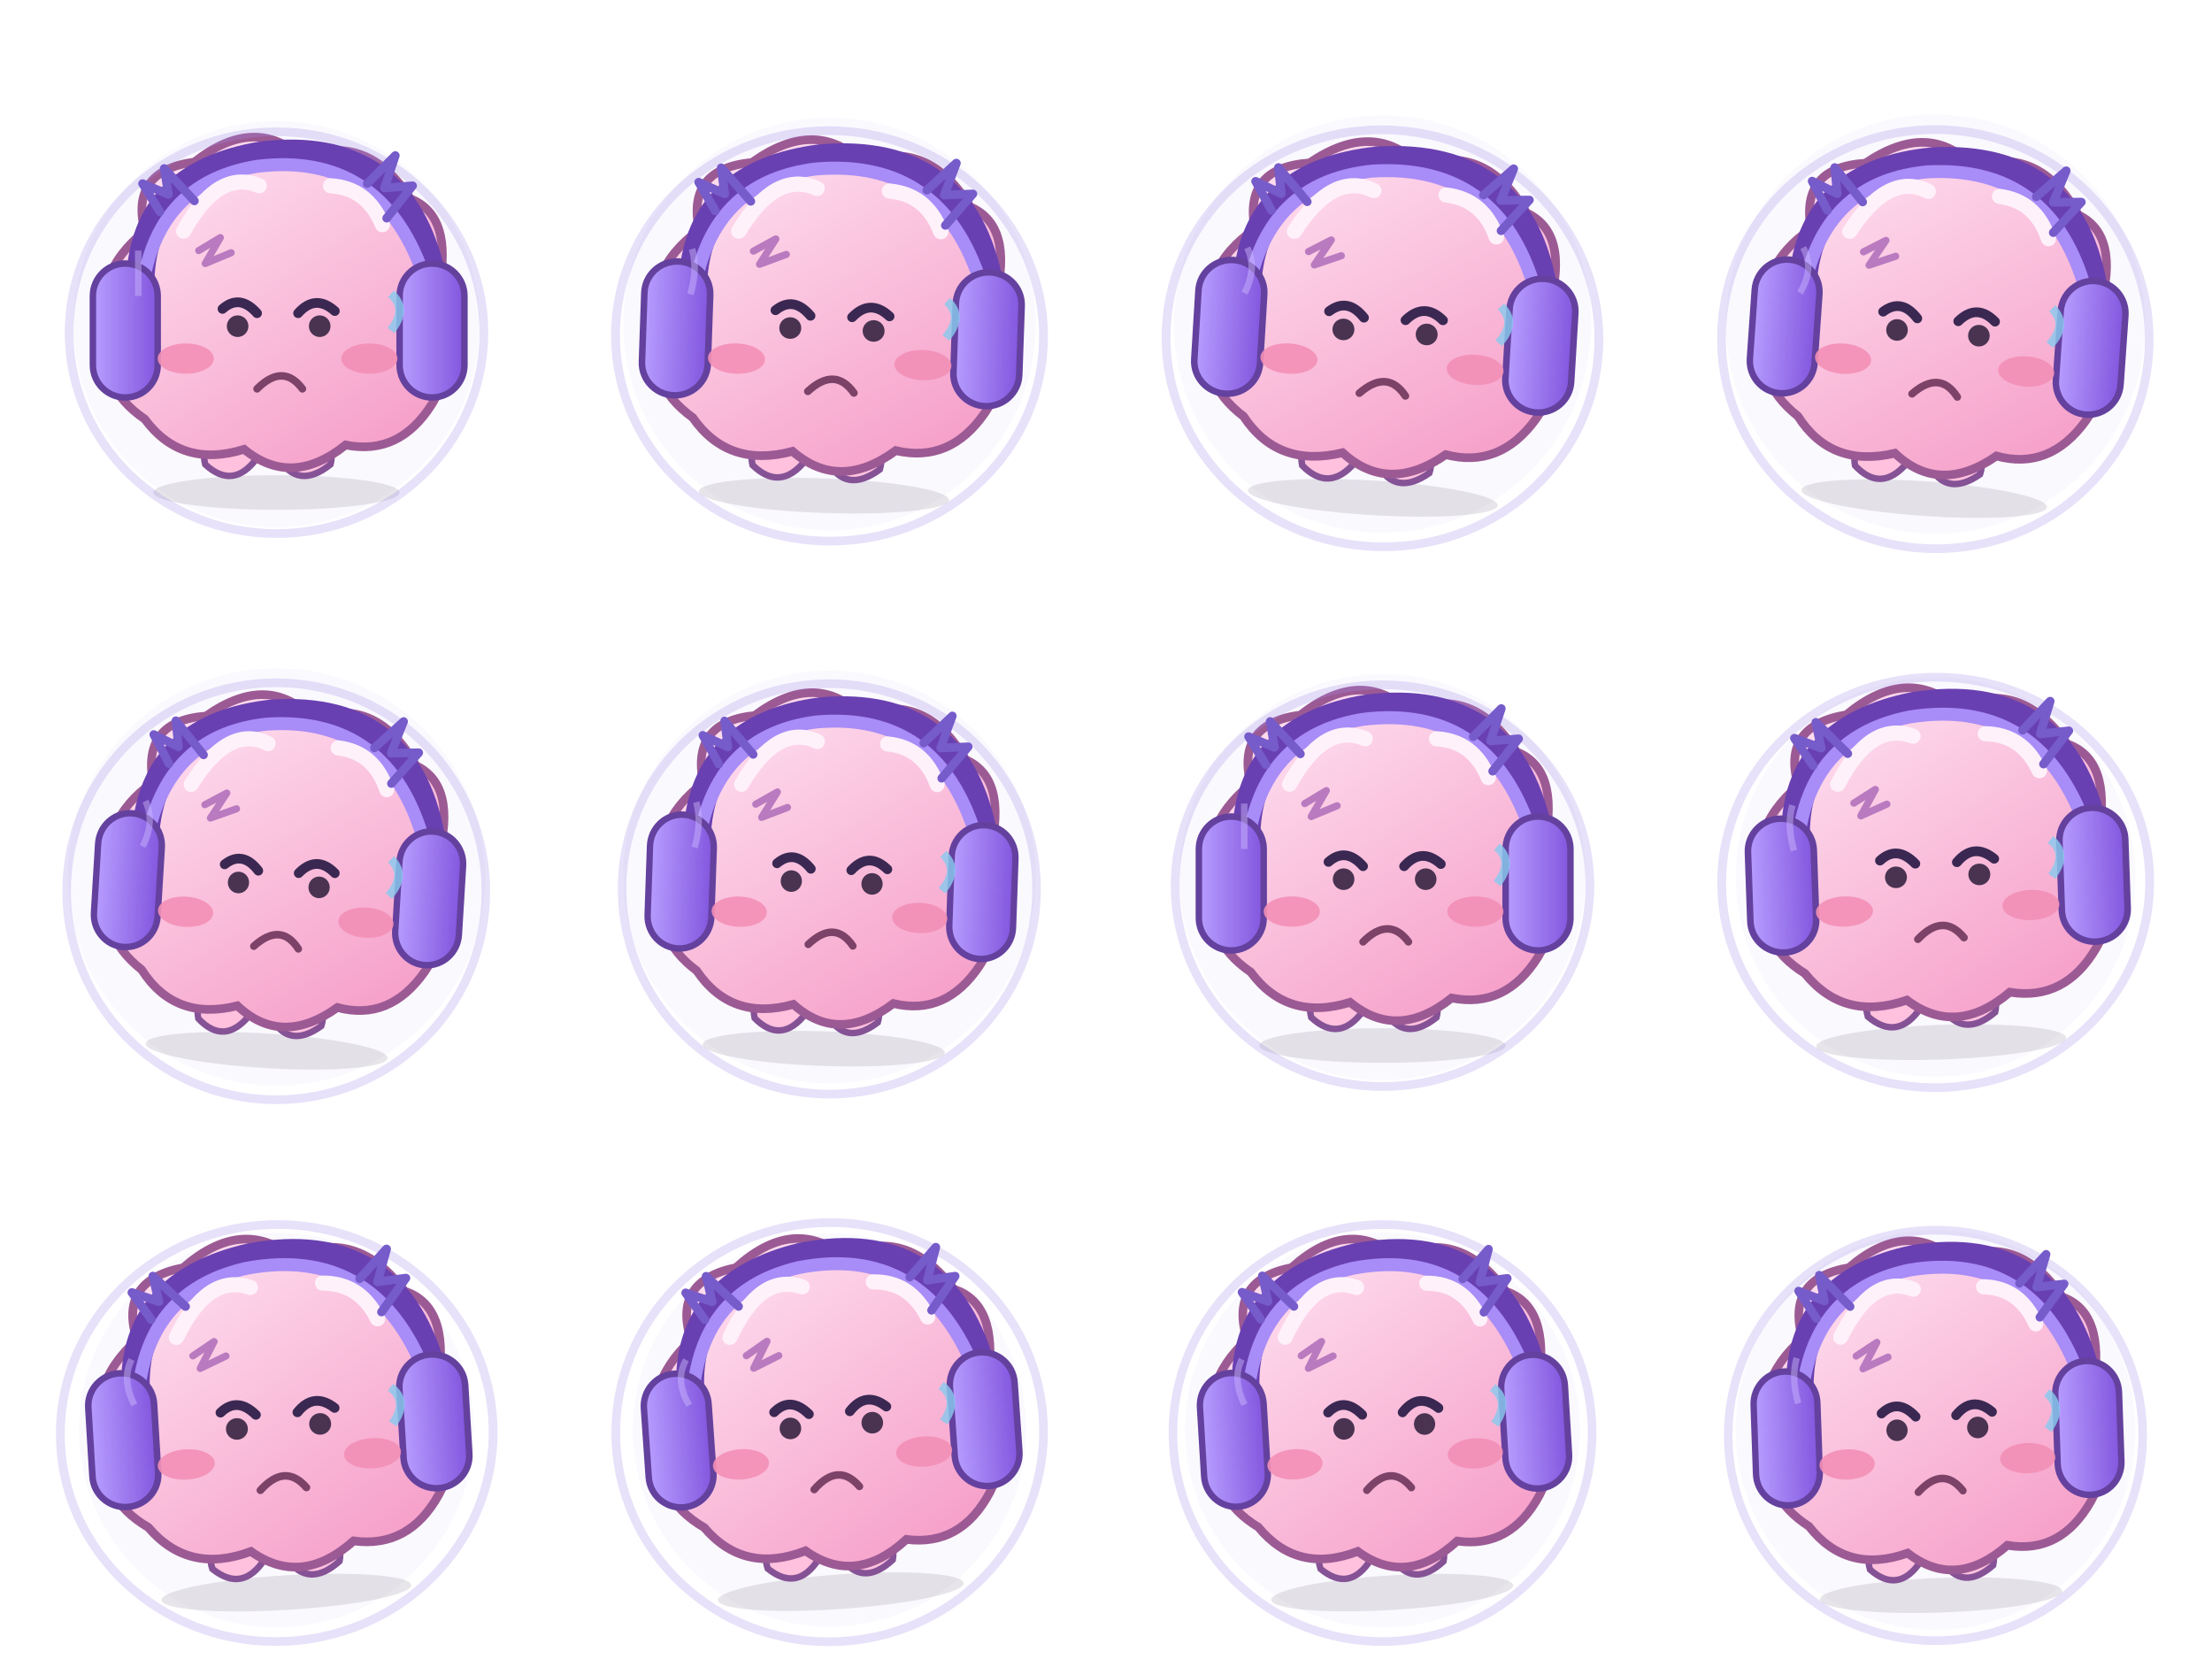
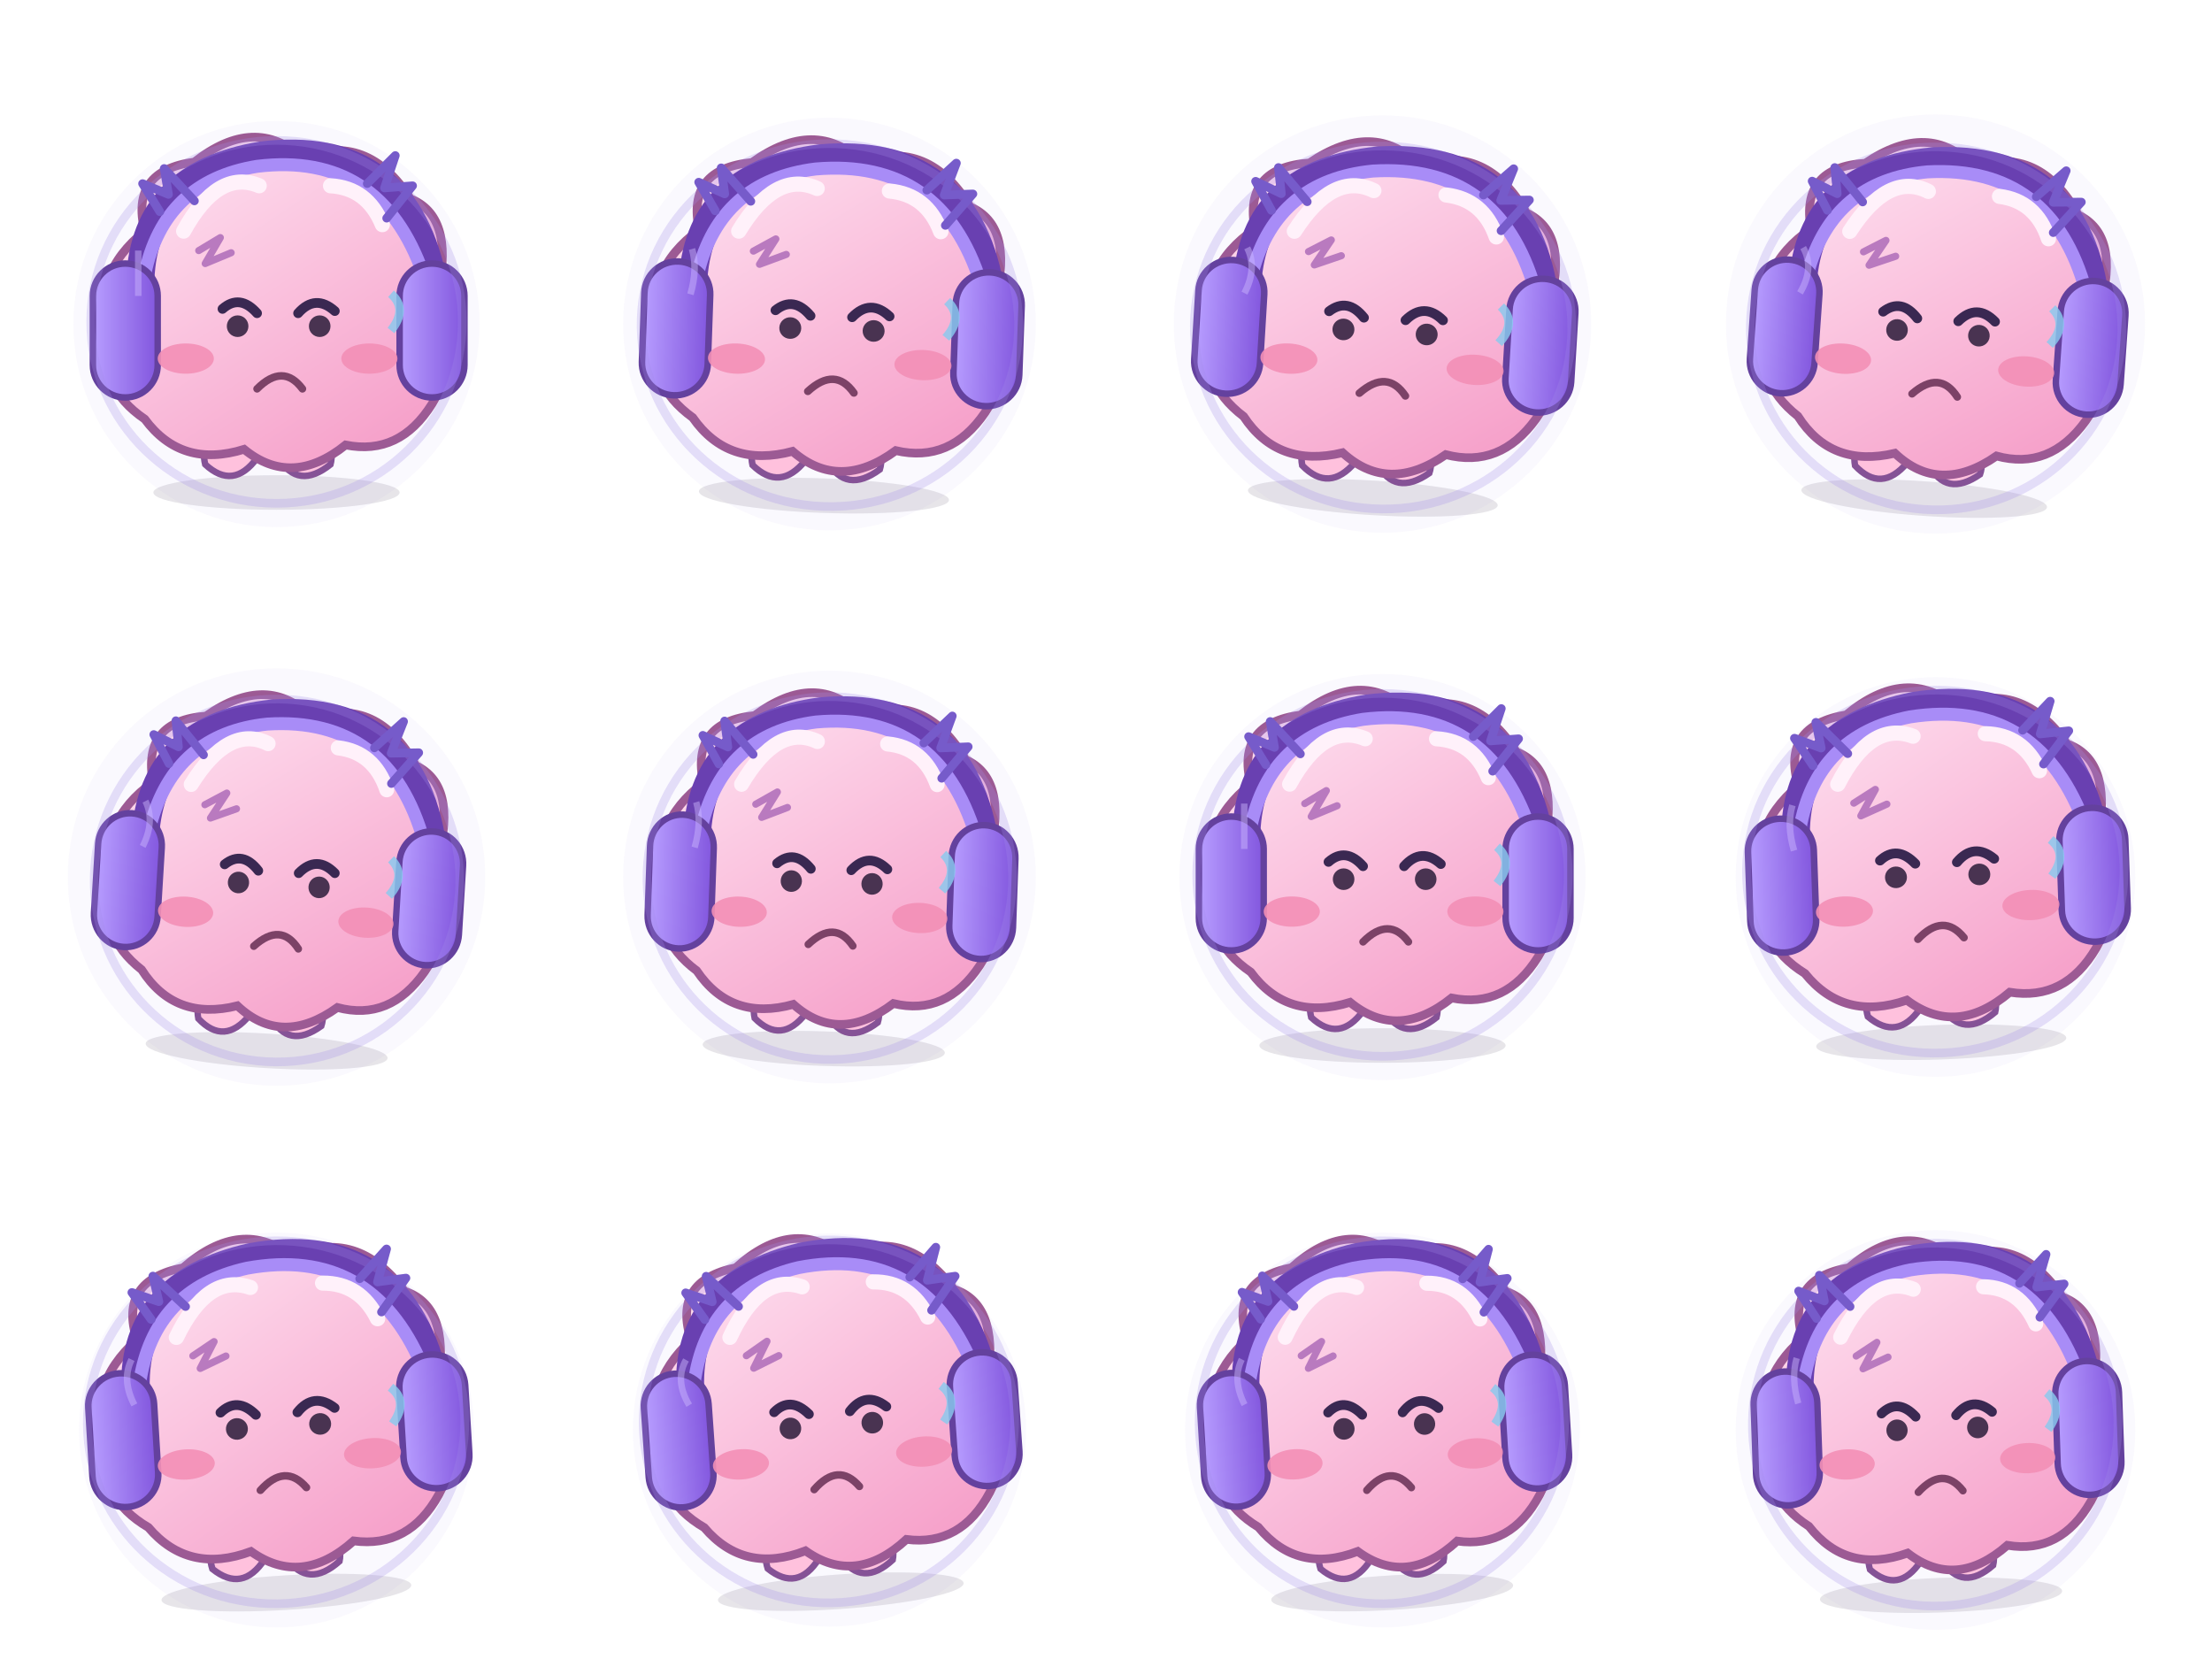
<svg xmlns="http://www.w3.org/2000/svg" width="1024" height="768" viewBox="0 0 1024 768" role="img" aria-label="OneLife brain overloaded wellbeing animation">
  <defs>
    <linearGradient id="b" x2=".7" y2="1">
      <stop stop-color="#FFE7F4" />
      <stop offset="1" stop-color="#F6A1CA" />
    </linearGradient>
    <linearGradient id="h">
      <stop stop-color="#B79DFF" />
      <stop offset="1" stop-color="#8256DE" />
    </linearGradient>
  </defs>
  <g transform="translate(0 0)">
    <circle cx="128" cy="150" r="94.00" fill="#D7C9F3" opacity=".12" />
    <g transform="translate(0 0.00) rotate(0.00 128 153) translate(0.00 0.00) scale(1.000 1.000)">
      <ellipse cx="128" cy="228" rx="57" ry="8" fill="#2F2346" opacity=".12" />
      <path d="M105 195q-13 8 -10 20q13 12 24-3M140 195q16 9 13 20q-15 12 -24-3" fill="#FFC1DD" stroke="#855296" stroke-width="3" />
      <path d="M67 107Q60 79 90 75Q118 53 140 73Q170 61 190 92Q210 100 203 134Q218 157 200 187Q185 211 160 206Q135 226 113 208Q84 217 67 194Q45 179 50 155Q42 127 67 107Z" fill="url(#b)" stroke="#9C5A94" stroke-width="4" />
      <path d="M65 129q2 -48 56 -57q65 -8 79 56" fill="none" stroke="#6940B1" stroke-width="13" stroke-linecap="round" />
      <path d="M67 127q9 -43 52 -50q57 -7 77 50" fill="none" stroke="#A88CF7" stroke-width="6" />
      <rect x="43" y="122" width="30" height="62" rx="15" fill="url(#h)" stroke="#64419E" stroke-width="3" />
      <rect x="185" y="122" width="30" height="62" rx="15" fill="url(#h)" stroke="#64419E" stroke-width="3" />
      <path d="M85 107q16 -29 35 -21M153 86q17 1 24 18" fill="none" stroke="#FFF1FA" stroke-width="7" stroke-linecap="round" />
      <ellipse cx="86" cy="166" rx="13" ry="7" fill="#F38FB6" opacity=".9" />
      <ellipse cx="171" cy="166" rx="13" ry="7" fill="#F38FB6" opacity=".9" />
      <path d="M103 143q8 -7 16 2M138 145q8 -9 17 -1" stroke="#3A2852" stroke-width="4.5" fill="none" stroke-linecap="round" />
      <circle cx="110" cy="151" r="5" fill="#493351" />
      <circle cx="148" cy="151" r="5" fill="#493351" />
      <path d="M119 180q12 -12 21 0" fill="none" stroke="#7C4267" stroke-width="3.5" stroke-linecap="round" />
      <path d="M64 137q0.0 -12 0 -21" stroke="#CEBAFF" stroke-width="3" fill="none" opacity=".45" />
-       <ellipse cx="128" cy="154" rx="96.0" ry="93.0" fill="none" stroke="#A18AE8" stroke-width="4" opacity=".26" />
+       <ellipse cx="128" cy="149" rx="86" ry="84" fill="none" stroke="#A18AE8" stroke-width="4" opacity=".26" />
      <path d="M74 98l-8 -13 12 5 -2 -12 14 15M170 85l13 -13 -5 15 13 -1 -12 15" fill="none" stroke="#765BCA" stroke-width="4" stroke-linecap="round" stroke-linejoin="round" />
      <path d="M92 116l10 -6 -7 12 12 -5" fill="none" stroke="#B97ABF" stroke-width="3.3" stroke-linecap="round" stroke-linejoin="round" />
      <path d="M181 136q8 7 0 17" fill="none" stroke="#89C9EE" stroke-width="4" opacity=".82" />
    </g>
  </g>
  <g transform="translate(256 0)">
    <circle cx="128" cy="150" r="95.50" fill="#D7C9F3" opacity=".12" />
    <g transform="translate(0 1.50) rotate(2.00 128 153) translate(-2.00 0.00) scale(1.016 1.000)">
      <ellipse cx="128" cy="228" rx="57" ry="8" fill="#2F2346" opacity=".12" />
      <path d="M105 195q-13 8 -10 20q13 12 24-3M140 195q16 9 13 20q-15 12 -24-3" fill="#FFC1DD" stroke="#855296" stroke-width="3" />
      <path d="M67 107Q60 79 90 75Q118 53 140 73Q170 61 190 92Q210 100 203 134Q218 157 200 187Q185 211 160 206Q135 226 113 208Q84 217 67 194Q45 179 50 155Q42 127 67 107Z" fill="url(#b)" stroke="#9C5A94" stroke-width="4" />
      <path d="M65 129q2 -48 56 -57q65 -8 79 56" fill="none" stroke="#6940B1" stroke-width="13" stroke-linecap="round" />
      <path d="M67 127q9 -43 52 -50q57 -7 77 50" fill="none" stroke="#A88CF7" stroke-width="6" />
      <rect x="43" y="122" width="30" height="62" rx="15" fill="url(#h)" stroke="#64419E" stroke-width="3" />
      <rect x="185" y="122" width="30" height="62" rx="15" fill="url(#h)" stroke="#64419E" stroke-width="3" />
      <path d="M85 107q16 -29 35 -21M153 86q17 1 24 18" fill="none" stroke="#FFF1FA" stroke-width="7" stroke-linecap="round" />
      <ellipse cx="86" cy="166" rx="13" ry="7" fill="#F38FB6" opacity=".9" />
      <ellipse cx="171" cy="166" rx="13" ry="7" fill="#F38FB6" opacity=".9" />
      <path d="M103 143q8 -7 16 2M138 145q8 -9 17 -1" stroke="#3A2852" stroke-width="4.5" fill="none" stroke-linecap="round" />
      <circle cx="110" cy="151" r="5" fill="#493351" />
      <circle cx="148" cy="151" r="5" fill="#493351" />
      <path d="M119 180q12 -12 21 0" fill="none" stroke="#7C4267" stroke-width="3.5" stroke-linecap="round" />
      <path d="M64 137q3.0 -12 0 -21" stroke="#CEBAFF" stroke-width="3" fill="none" opacity=".45" />
-       <ellipse cx="128" cy="154" rx="97.5" ry="95.0" fill="none" stroke="#A18AE8" stroke-width="4" opacity=".26" />
+       <ellipse cx="128" cy="149" rx="86" ry="84" fill="none" stroke="#A18AE8" stroke-width="4" opacity=".26" />
      <path d="M74 98l-8 -13 12 5 -2 -12 14 15M170 85l13 -13 -5 15 13 -1 -12 15" fill="none" stroke="#765BCA" stroke-width="4" stroke-linecap="round" stroke-linejoin="round" />
      <path d="M92 116l10 -6 -7 12 12 -5" fill="none" stroke="#B97ABF" stroke-width="3.3" stroke-linecap="round" stroke-linejoin="round" />
      <path d="M181 136q8 7 0 17" fill="none" stroke="#89C9EE" stroke-width="4" opacity=".82" />
    </g>
  </g>
  <g transform="translate(512 0)">
    <circle cx="128" cy="150" r="96.60" fill="#D7C9F3" opacity=".12" />
    <g transform="translate(0 2.60) rotate(3.46 128 153) translate(-2.00 0.00) scale(1.016 1.000)">
      <ellipse cx="128" cy="228" rx="57" ry="8" fill="#2F2346" opacity=".12" />
      <path d="M105 195q-13 8 -10 20q13 12 24-3M140 195q16 9 13 20q-15 12 -24-3" fill="#FFC1DD" stroke="#855296" stroke-width="3" />
      <path d="M67 107Q60 79 90 75Q118 53 140 73Q170 61 190 92Q210 100 203 134Q218 157 200 187Q185 211 160 206Q135 226 113 208Q84 217 67 194Q45 179 50 155Q42 127 67 107Z" fill="url(#b)" stroke="#9C5A94" stroke-width="4" />
      <path d="M65 129q2 -48 56 -57q65 -8 79 56" fill="none" stroke="#6940B1" stroke-width="13" stroke-linecap="round" />
      <path d="M67 127q9 -43 52 -50q57 -7 77 50" fill="none" stroke="#A88CF7" stroke-width="6" />
      <rect x="43" y="122" width="30" height="62" rx="15" fill="url(#h)" stroke="#64419E" stroke-width="3" />
      <rect x="185" y="122" width="30" height="62" rx="15" fill="url(#h)" stroke="#64419E" stroke-width="3" />
      <path d="M85 107q16 -29 35 -21M153 86q17 1 24 18" fill="none" stroke="#FFF1FA" stroke-width="7" stroke-linecap="round" />
      <ellipse cx="86" cy="166" rx="13" ry="7" fill="#F38FB6" opacity=".9" />
      <ellipse cx="171" cy="166" rx="13" ry="7" fill="#F38FB6" opacity=".9" />
      <path d="M103 143q8 -7 16 2M138 145q8 -9 17 -1" stroke="#3A2852" stroke-width="4.5" fill="none" stroke-linecap="round" />
      <circle cx="110" cy="151" r="5" fill="#493351" />
      <circle cx="148" cy="151" r="5" fill="#493351" />
      <path d="M119 180q12 -12 21 0" fill="none" stroke="#7C4267" stroke-width="3.5" stroke-linecap="round" />
      <path d="M64 137q5.2 -12 0 -21" stroke="#CEBAFF" stroke-width="3" fill="none" opacity=".45" />
-       <ellipse cx="128" cy="154" rx="98.6" ry="96.5" fill="none" stroke="#A18AE8" stroke-width="4" opacity=".26" />
+       <ellipse cx="128" cy="149" rx="86" ry="84" fill="none" stroke="#A18AE8" stroke-width="4" opacity=".26" />
      <path d="M74 98l-8 -13 12 5 -2 -12 14 15M170 85l13 -13 -5 15 13 -1 -12 15" fill="none" stroke="#765BCA" stroke-width="4" stroke-linecap="round" stroke-linejoin="round" />
      <path d="M92 116l10 -6 -7 12 12 -5" fill="none" stroke="#B97ABF" stroke-width="3.3" stroke-linecap="round" stroke-linejoin="round" />
      <path d="M181 136q8 7 0 17" fill="none" stroke="#89C9EE" stroke-width="4" opacity=".82" />
    </g>
  </g>
  <g transform="translate(768 0)">
    <circle cx="128" cy="150" r="97.00" fill="#D7C9F3" opacity=".12" />
    <g transform="translate(0 3.00) rotate(4.00 128 153) translate(0.00 0.00) scale(1.000 1.000)">
      <ellipse cx="128" cy="228" rx="57" ry="8" fill="#2F2346" opacity=".12" />
      <path d="M105 195q-13 8 -10 20q13 12 24-3M140 195q16 9 13 20q-15 12 -24-3" fill="#FFC1DD" stroke="#855296" stroke-width="3" />
      <path d="M67 107Q60 79 90 75Q118 53 140 73Q170 61 190 92Q210 100 203 134Q218 157 200 187Q185 211 160 206Q135 226 113 208Q84 217 67 194Q45 179 50 155Q42 127 67 107Z" fill="url(#b)" stroke="#9C5A94" stroke-width="4" />
      <path d="M65 129q2 -48 56 -57q65 -8 79 56" fill="none" stroke="#6940B1" stroke-width="13" stroke-linecap="round" />
      <path d="M67 127q9 -43 52 -50q57 -7 77 50" fill="none" stroke="#A88CF7" stroke-width="6" />
      <rect x="43" y="122" width="30" height="62" rx="15" fill="url(#h)" stroke="#64419E" stroke-width="3" />
      <rect x="185" y="122" width="30" height="62" rx="15" fill="url(#h)" stroke="#64419E" stroke-width="3" />
      <path d="M85 107q16 -29 35 -21M153 86q17 1 24 18" fill="none" stroke="#FFF1FA" stroke-width="7" stroke-linecap="round" />
      <ellipse cx="86" cy="166" rx="13" ry="7" fill="#F38FB6" opacity=".9" />
      <ellipse cx="171" cy="166" rx="13" ry="7" fill="#F38FB6" opacity=".9" />
      <path d="M103 143q8 -7 16 2M138 145q8 -9 17 -1" stroke="#3A2852" stroke-width="4.5" fill="none" stroke-linecap="round" />
      <circle cx="110" cy="151" r="5" fill="#493351" />
      <circle cx="148" cy="151" r="5" fill="#493351" />
      <path d="M119 180q12 -12 21 0" fill="none" stroke="#7C4267" stroke-width="3.5" stroke-linecap="round" />
      <path d="M64 137q6.0 -12 0 -21" stroke="#CEBAFF" stroke-width="3" fill="none" opacity=".45" />
-       <ellipse cx="128" cy="154" rx="99.0" ry="97.0" fill="none" stroke="#A18AE8" stroke-width="4" opacity=".26" />
+       <ellipse cx="128" cy="149" rx="86" ry="84" fill="none" stroke="#A18AE8" stroke-width="4" opacity=".26" />
      <path d="M74 98l-8 -13 12 5 -2 -12 14 15M170 85l13 -13 -5 15 13 -1 -12 15" fill="none" stroke="#765BCA" stroke-width="4" stroke-linecap="round" stroke-linejoin="round" />
      <path d="M92 116l10 -6 -7 12 12 -5" fill="none" stroke="#B97ABF" stroke-width="3.3" stroke-linecap="round" stroke-linejoin="round" />
      <path d="M181 136q8 7 0 17" fill="none" stroke="#89C9EE" stroke-width="4" opacity=".82" />
    </g>
  </g>
  <g transform="translate(0 256)">
    <circle cx="128" cy="150" r="96.60" fill="#D7C9F3" opacity=".12" />
    <g transform="translate(0 2.60) rotate(3.46 128 153) translate(2.00 0.00) scale(0.984 1.000)">
      <ellipse cx="128" cy="228" rx="57" ry="8" fill="#2F2346" opacity=".12" />
      <path d="M105 195q-13 8 -10 20q13 12 24-3M140 195q16 9 13 20q-15 12 -24-3" fill="#FFC1DD" stroke="#855296" stroke-width="3" />
      <path d="M67 107Q60 79 90 75Q118 53 140 73Q170 61 190 92Q210 100 203 134Q218 157 200 187Q185 211 160 206Q135 226 113 208Q84 217 67 194Q45 179 50 155Q42 127 67 107Z" fill="url(#b)" stroke="#9C5A94" stroke-width="4" />
      <path d="M65 129q2 -48 56 -57q65 -8 79 56" fill="none" stroke="#6940B1" stroke-width="13" stroke-linecap="round" />
      <path d="M67 127q9 -43 52 -50q57 -7 77 50" fill="none" stroke="#A88CF7" stroke-width="6" />
      <rect x="43" y="122" width="30" height="62" rx="15" fill="url(#h)" stroke="#64419E" stroke-width="3" />
      <rect x="185" y="122" width="30" height="62" rx="15" fill="url(#h)" stroke="#64419E" stroke-width="3" />
      <path d="M85 107q16 -29 35 -21M153 86q17 1 24 18" fill="none" stroke="#FFF1FA" stroke-width="7" stroke-linecap="round" />
      <ellipse cx="86" cy="166" rx="13" ry="7" fill="#F38FB6" opacity=".9" />
      <ellipse cx="171" cy="166" rx="13" ry="7" fill="#F38FB6" opacity=".9" />
      <path d="M103 143q8 -7 16 2M138 145q8 -9 17 -1" stroke="#3A2852" stroke-width="4.5" fill="none" stroke-linecap="round" />
      <circle cx="110" cy="151" r="5" fill="#493351" />
      <circle cx="148" cy="151" r="5" fill="#493351" />
      <path d="M119 180q12 -12 21 0" fill="none" stroke="#7C4267" stroke-width="3.5" stroke-linecap="round" />
      <path d="M64 137q5.2 -12 0 -21" stroke="#CEBAFF" stroke-width="3" fill="none" opacity=".45" />
-       <ellipse cx="128" cy="154" rx="98.6" ry="96.5" fill="none" stroke="#A18AE8" stroke-width="4" opacity=".26" />
+       <ellipse cx="128" cy="149" rx="86" ry="84" fill="none" stroke="#A18AE8" stroke-width="4" opacity=".26" />
      <path d="M74 98l-8 -13 12 5 -2 -12 14 15M170 85l13 -13 -5 15 13 -1 -12 15" fill="none" stroke="#765BCA" stroke-width="4" stroke-linecap="round" stroke-linejoin="round" />
      <path d="M92 116l10 -6 -7 12 12 -5" fill="none" stroke="#B97ABF" stroke-width="3.3" stroke-linecap="round" stroke-linejoin="round" />
      <path d="M181 136q8 7 0 17" fill="none" stroke="#89C9EE" stroke-width="4" opacity=".82" />
    </g>
  </g>
  <g transform="translate(256 256)">
    <circle cx="128" cy="150" r="95.50" fill="#D7C9F3" opacity=".12" />
    <g transform="translate(0 1.50) rotate(2.00 128 153) translate(2.00 0.00) scale(0.984 1.000)">
      <ellipse cx="128" cy="228" rx="57" ry="8" fill="#2F2346" opacity=".12" />
      <path d="M105 195q-13 8 -10 20q13 12 24-3M140 195q16 9 13 20q-15 12 -24-3" fill="#FFC1DD" stroke="#855296" stroke-width="3" />
      <path d="M67 107Q60 79 90 75Q118 53 140 73Q170 61 190 92Q210 100 203 134Q218 157 200 187Q185 211 160 206Q135 226 113 208Q84 217 67 194Q45 179 50 155Q42 127 67 107Z" fill="url(#b)" stroke="#9C5A94" stroke-width="4" />
      <path d="M65 129q2 -48 56 -57q65 -8 79 56" fill="none" stroke="#6940B1" stroke-width="13" stroke-linecap="round" />
      <path d="M67 127q9 -43 52 -50q57 -7 77 50" fill="none" stroke="#A88CF7" stroke-width="6" />
      <rect x="43" y="122" width="30" height="62" rx="15" fill="url(#h)" stroke="#64419E" stroke-width="3" />
      <rect x="185" y="122" width="30" height="62" rx="15" fill="url(#h)" stroke="#64419E" stroke-width="3" />
      <path d="M85 107q16 -29 35 -21M153 86q17 1 24 18" fill="none" stroke="#FFF1FA" stroke-width="7" stroke-linecap="round" />
      <ellipse cx="86" cy="166" rx="13" ry="7" fill="#F38FB6" opacity=".9" />
      <ellipse cx="171" cy="166" rx="13" ry="7" fill="#F38FB6" opacity=".9" />
      <path d="M103 143q8 -7 16 2M138 145q8 -9 17 -1" stroke="#3A2852" stroke-width="4.5" fill="none" stroke-linecap="round" />
      <circle cx="110" cy="151" r="5" fill="#493351" />
      <circle cx="148" cy="151" r="5" fill="#493351" />
      <path d="M119 180q12 -12 21 0" fill="none" stroke="#7C4267" stroke-width="3.5" stroke-linecap="round" />
      <path d="M64 137q3.0 -12 0 -21" stroke="#CEBAFF" stroke-width="3" fill="none" opacity=".45" />
-       <ellipse cx="128" cy="154" rx="97.5" ry="95.0" fill="none" stroke="#A18AE8" stroke-width="4" opacity=".26" />
+       <ellipse cx="128" cy="149" rx="86" ry="84" fill="none" stroke="#A18AE8" stroke-width="4" opacity=".26" />
      <path d="M74 98l-8 -13 12 5 -2 -12 14 15M170 85l13 -13 -5 15 13 -1 -12 15" fill="none" stroke="#765BCA" stroke-width="4" stroke-linecap="round" stroke-linejoin="round" />
      <path d="M92 116l10 -6 -7 12 12 -5" fill="none" stroke="#B97ABF" stroke-width="3.3" stroke-linecap="round" stroke-linejoin="round" />
      <path d="M181 136q8 7 0 17" fill="none" stroke="#89C9EE" stroke-width="4" opacity=".82" />
    </g>
  </g>
  <g transform="translate(512 256)">
    <circle cx="128" cy="150" r="94.00" fill="#D7C9F3" opacity=".12" />
    <g transform="translate(0 0.00) rotate(0.00 128 153) translate(0.00 0.00) scale(1.000 1.000)">
      <ellipse cx="128" cy="228" rx="57" ry="8" fill="#2F2346" opacity=".12" />
      <path d="M105 195q-13 8 -10 20q13 12 24-3M140 195q16 9 13 20q-15 12 -24-3" fill="#FFC1DD" stroke="#855296" stroke-width="3" />
      <path d="M67 107Q60 79 90 75Q118 53 140 73Q170 61 190 92Q210 100 203 134Q218 157 200 187Q185 211 160 206Q135 226 113 208Q84 217 67 194Q45 179 50 155Q42 127 67 107Z" fill="url(#b)" stroke="#9C5A94" stroke-width="4" />
      <path d="M65 129q2 -48 56 -57q65 -8 79 56" fill="none" stroke="#6940B1" stroke-width="13" stroke-linecap="round" />
      <path d="M67 127q9 -43 52 -50q57 -7 77 50" fill="none" stroke="#A88CF7" stroke-width="6" />
      <rect x="43" y="122" width="30" height="62" rx="15" fill="url(#h)" stroke="#64419E" stroke-width="3" />
      <rect x="185" y="122" width="30" height="62" rx="15" fill="url(#h)" stroke="#64419E" stroke-width="3" />
      <path d="M85 107q16 -29 35 -21M153 86q17 1 24 18" fill="none" stroke="#FFF1FA" stroke-width="7" stroke-linecap="round" />
      <ellipse cx="86" cy="166" rx="13" ry="7" fill="#F38FB6" opacity=".9" />
      <ellipse cx="171" cy="166" rx="13" ry="7" fill="#F38FB6" opacity=".9" />
      <path d="M103 143q8 -7 16 2M138 145q8 -9 17 -1" stroke="#3A2852" stroke-width="4.5" fill="none" stroke-linecap="round" />
      <circle cx="110" cy="151" r="5" fill="#493351" />
      <circle cx="148" cy="151" r="5" fill="#493351" />
      <path d="M119 180q12 -12 21 0" fill="none" stroke="#7C4267" stroke-width="3.5" stroke-linecap="round" />
      <path d="M64 137q0.0 -12 0 -21" stroke="#CEBAFF" stroke-width="3" fill="none" opacity=".45" />
-       <ellipse cx="128" cy="154" rx="96.0" ry="93.0" fill="none" stroke="#A18AE8" stroke-width="4" opacity=".26" />
+       <ellipse cx="128" cy="149" rx="86" ry="84" fill="none" stroke="#A18AE8" stroke-width="4" opacity=".26" />
      <path d="M74 98l-8 -13 12 5 -2 -12 14 15M170 85l13 -13 -5 15 13 -1 -12 15" fill="none" stroke="#765BCA" stroke-width="4" stroke-linecap="round" stroke-linejoin="round" />
      <path d="M92 116l10 -6 -7 12 12 -5" fill="none" stroke="#B97ABF" stroke-width="3.3" stroke-linecap="round" stroke-linejoin="round" />
      <path d="M181 136q8 7 0 17" fill="none" stroke="#89C9EE" stroke-width="4" opacity=".82" />
    </g>
  </g>
  <g transform="translate(768 256)">
    <circle cx="128" cy="150" r="92.50" fill="#D7C9F3" opacity=".12" />
    <g transform="translate(0 -1.50) rotate(-2.00 128 153) translate(-2.00 0.00) scale(1.016 1.000)">
      <ellipse cx="128" cy="228" rx="57" ry="8" fill="#2F2346" opacity=".12" />
      <path d="M105 195q-13 8 -10 20q13 12 24-3M140 195q16 9 13 20q-15 12 -24-3" fill="#FFC1DD" stroke="#855296" stroke-width="3" />
      <path d="M67 107Q60 79 90 75Q118 53 140 73Q170 61 190 92Q210 100 203 134Q218 157 200 187Q185 211 160 206Q135 226 113 208Q84 217 67 194Q45 179 50 155Q42 127 67 107Z" fill="url(#b)" stroke="#9C5A94" stroke-width="4" />
      <path d="M65 129q2 -48 56 -57q65 -8 79 56" fill="none" stroke="#6940B1" stroke-width="13" stroke-linecap="round" />
      <path d="M67 127q9 -43 52 -50q57 -7 77 50" fill="none" stroke="#A88CF7" stroke-width="6" />
      <rect x="43" y="122" width="30" height="62" rx="15" fill="url(#h)" stroke="#64419E" stroke-width="3" />
      <rect x="185" y="122" width="30" height="62" rx="15" fill="url(#h)" stroke="#64419E" stroke-width="3" />
      <path d="M85 107q16 -29 35 -21M153 86q17 1 24 18" fill="none" stroke="#FFF1FA" stroke-width="7" stroke-linecap="round" />
      <ellipse cx="86" cy="166" rx="13" ry="7" fill="#F38FB6" opacity=".9" />
      <ellipse cx="171" cy="166" rx="13" ry="7" fill="#F38FB6" opacity=".9" />
      <path d="M103 143q8 -7 16 2M138 145q8 -9 17 -1" stroke="#3A2852" stroke-width="4.5" fill="none" stroke-linecap="round" />
      <circle cx="110" cy="151" r="5" fill="#493351" />
      <circle cx="148" cy="151" r="5" fill="#493351" />
      <path d="M119 180q12 -12 21 0" fill="none" stroke="#7C4267" stroke-width="3.5" stroke-linecap="round" />
      <path d="M64 137q-3.0 -12 0 -21" stroke="#CEBAFF" stroke-width="3" fill="none" opacity=".45" />
-       <ellipse cx="128" cy="154" rx="97.5" ry="95.0" fill="none" stroke="#A18AE8" stroke-width="4" opacity=".26" />
+       <ellipse cx="128" cy="149" rx="86" ry="84" fill="none" stroke="#A18AE8" stroke-width="4" opacity=".26" />
      <path d="M74 98l-8 -13 12 5 -2 -12 14 15M170 85l13 -13 -5 15 13 -1 -12 15" fill="none" stroke="#765BCA" stroke-width="4" stroke-linecap="round" stroke-linejoin="round" />
      <path d="M92 116l10 -6 -7 12 12 -5" fill="none" stroke="#B97ABF" stroke-width="3.3" stroke-linecap="round" stroke-linejoin="round" />
      <path d="M181 136q8 7 0 17" fill="none" stroke="#89C9EE" stroke-width="4" opacity=".82" />
    </g>
  </g>
  <g transform="translate(0 512)">
    <circle cx="128" cy="150" r="91.40" fill="#D7C9F3" opacity=".12" />
    <g transform="translate(0 -2.60) rotate(-3.46 128 153) translate(-2.00 0.00) scale(1.016 1.000)">
      <ellipse cx="128" cy="228" rx="57" ry="8" fill="#2F2346" opacity=".12" />
      <path d="M105 195q-13 8 -10 20q13 12 24-3M140 195q16 9 13 20q-15 12 -24-3" fill="#FFC1DD" stroke="#855296" stroke-width="3" />
      <path d="M67 107Q60 79 90 75Q118 53 140 73Q170 61 190 92Q210 100 203 134Q218 157 200 187Q185 211 160 206Q135 226 113 208Q84 217 67 194Q45 179 50 155Q42 127 67 107Z" fill="url(#b)" stroke="#9C5A94" stroke-width="4" />
      <path d="M65 129q2 -48 56 -57q65 -8 79 56" fill="none" stroke="#6940B1" stroke-width="13" stroke-linecap="round" />
      <path d="M67 127q9 -43 52 -50q57 -7 77 50" fill="none" stroke="#A88CF7" stroke-width="6" />
      <rect x="43" y="122" width="30" height="62" rx="15" fill="url(#h)" stroke="#64419E" stroke-width="3" />
      <rect x="185" y="122" width="30" height="62" rx="15" fill="url(#h)" stroke="#64419E" stroke-width="3" />
      <path d="M85 107q16 -29 35 -21M153 86q17 1 24 18" fill="none" stroke="#FFF1FA" stroke-width="7" stroke-linecap="round" />
      <ellipse cx="86" cy="166" rx="13" ry="7" fill="#F38FB6" opacity=".9" />
      <ellipse cx="171" cy="166" rx="13" ry="7" fill="#F38FB6" opacity=".9" />
      <path d="M103 143q8 -7 16 2M138 145q8 -9 17 -1" stroke="#3A2852" stroke-width="4.5" fill="none" stroke-linecap="round" />
      <circle cx="110" cy="151" r="5" fill="#493351" />
      <circle cx="148" cy="151" r="5" fill="#493351" />
      <path d="M119 180q12 -12 21 0" fill="none" stroke="#7C4267" stroke-width="3.5" stroke-linecap="round" />
      <path d="M64 137q-5.2 -12 0 -21" stroke="#CEBAFF" stroke-width="3" fill="none" opacity=".45" />
-       <ellipse cx="128" cy="154" rx="98.6" ry="96.5" fill="none" stroke="#A18AE8" stroke-width="4" opacity=".26" />
+       <ellipse cx="128" cy="149" rx="86" ry="84" fill="none" stroke="#A18AE8" stroke-width="4" opacity=".26" />
      <path d="M74 98l-8 -13 12 5 -2 -12 14 15M170 85l13 -13 -5 15 13 -1 -12 15" fill="none" stroke="#765BCA" stroke-width="4" stroke-linecap="round" stroke-linejoin="round" />
      <path d="M92 116l10 -6 -7 12 12 -5" fill="none" stroke="#B97ABF" stroke-width="3.3" stroke-linecap="round" stroke-linejoin="round" />
      <path d="M181 136q8 7 0 17" fill="none" stroke="#89C9EE" stroke-width="4" opacity=".82" />
    </g>
  </g>
  <g transform="translate(256 512)">
    <circle cx="128" cy="150" r="91.00" fill="#D7C9F3" opacity=".12" />
    <g transform="translate(0 -3.00) rotate(-4.00 128 153) translate(0.00 0.00) scale(1.000 1.000)">
      <ellipse cx="128" cy="228" rx="57" ry="8" fill="#2F2346" opacity=".12" />
      <path d="M105 195q-13 8 -10 20q13 12 24-3M140 195q16 9 13 20q-15 12 -24-3" fill="#FFC1DD" stroke="#855296" stroke-width="3" />
      <path d="M67 107Q60 79 90 75Q118 53 140 73Q170 61 190 92Q210 100 203 134Q218 157 200 187Q185 211 160 206Q135 226 113 208Q84 217 67 194Q45 179 50 155Q42 127 67 107Z" fill="url(#b)" stroke="#9C5A94" stroke-width="4" />
      <path d="M65 129q2 -48 56 -57q65 -8 79 56" fill="none" stroke="#6940B1" stroke-width="13" stroke-linecap="round" />
      <path d="M67 127q9 -43 52 -50q57 -7 77 50" fill="none" stroke="#A88CF7" stroke-width="6" />
      <rect x="43" y="122" width="30" height="62" rx="15" fill="url(#h)" stroke="#64419E" stroke-width="3" />
      <rect x="185" y="122" width="30" height="62" rx="15" fill="url(#h)" stroke="#64419E" stroke-width="3" />
      <path d="M85 107q16 -29 35 -21M153 86q17 1 24 18" fill="none" stroke="#FFF1FA" stroke-width="7" stroke-linecap="round" />
      <ellipse cx="86" cy="166" rx="13" ry="7" fill="#F38FB6" opacity=".9" />
      <ellipse cx="171" cy="166" rx="13" ry="7" fill="#F38FB6" opacity=".9" />
      <path d="M103 143q8 -7 16 2M138 145q8 -9 17 -1" stroke="#3A2852" stroke-width="4.5" fill="none" stroke-linecap="round" />
      <circle cx="110" cy="151" r="5" fill="#493351" />
      <circle cx="148" cy="151" r="5" fill="#493351" />
      <path d="M119 180q12 -12 21 0" fill="none" stroke="#7C4267" stroke-width="3.5" stroke-linecap="round" />
      <path d="M64 137q-6.0 -12 0 -21" stroke="#CEBAFF" stroke-width="3" fill="none" opacity=".45" />
-       <ellipse cx="128" cy="154" rx="99.0" ry="97.0" fill="none" stroke="#A18AE8" stroke-width="4" opacity=".26" />
+       <ellipse cx="128" cy="149" rx="86" ry="84" fill="none" stroke="#A18AE8" stroke-width="4" opacity=".26" />
      <path d="M74 98l-8 -13 12 5 -2 -12 14 15M170 85l13 -13 -5 15 13 -1 -12 15" fill="none" stroke="#765BCA" stroke-width="4" stroke-linecap="round" stroke-linejoin="round" />
      <path d="M92 116l10 -6 -7 12 12 -5" fill="none" stroke="#B97ABF" stroke-width="3.3" stroke-linecap="round" stroke-linejoin="round" />
      <path d="M181 136q8 7 0 17" fill="none" stroke="#89C9EE" stroke-width="4" opacity=".82" />
    </g>
  </g>
  <g transform="translate(512 512)">
    <circle cx="128" cy="150" r="91.40" fill="#D7C9F3" opacity=".12" />
    <g transform="translate(0 -2.60) rotate(-3.46 128 153) translate(2.00 0.00) scale(0.984 1.000)">
      <ellipse cx="128" cy="228" rx="57" ry="8" fill="#2F2346" opacity=".12" />
      <path d="M105 195q-13 8 -10 20q13 12 24-3M140 195q16 9 13 20q-15 12 -24-3" fill="#FFC1DD" stroke="#855296" stroke-width="3" />
      <path d="M67 107Q60 79 90 75Q118 53 140 73Q170 61 190 92Q210 100 203 134Q218 157 200 187Q185 211 160 206Q135 226 113 208Q84 217 67 194Q45 179 50 155Q42 127 67 107Z" fill="url(#b)" stroke="#9C5A94" stroke-width="4" />
      <path d="M65 129q2 -48 56 -57q65 -8 79 56" fill="none" stroke="#6940B1" stroke-width="13" stroke-linecap="round" />
      <path d="M67 127q9 -43 52 -50q57 -7 77 50" fill="none" stroke="#A88CF7" stroke-width="6" />
      <rect x="43" y="122" width="30" height="62" rx="15" fill="url(#h)" stroke="#64419E" stroke-width="3" />
      <rect x="185" y="122" width="30" height="62" rx="15" fill="url(#h)" stroke="#64419E" stroke-width="3" />
      <path d="M85 107q16 -29 35 -21M153 86q17 1 24 18" fill="none" stroke="#FFF1FA" stroke-width="7" stroke-linecap="round" />
      <ellipse cx="86" cy="166" rx="13" ry="7" fill="#F38FB6" opacity=".9" />
      <ellipse cx="171" cy="166" rx="13" ry="7" fill="#F38FB6" opacity=".9" />
      <path d="M103 143q8 -7 16 2M138 145q8 -9 17 -1" stroke="#3A2852" stroke-width="4.5" fill="none" stroke-linecap="round" />
      <circle cx="110" cy="151" r="5" fill="#493351" />
      <circle cx="148" cy="151" r="5" fill="#493351" />
      <path d="M119 180q12 -12 21 0" fill="none" stroke="#7C4267" stroke-width="3.5" stroke-linecap="round" />
      <path d="M64 137q-5.2 -12 0 -21" stroke="#CEBAFF" stroke-width="3" fill="none" opacity=".45" />
-       <ellipse cx="128" cy="154" rx="98.6" ry="96.5" fill="none" stroke="#A18AE8" stroke-width="4" opacity=".26" />
+       <ellipse cx="128" cy="149" rx="86" ry="84" fill="none" stroke="#A18AE8" stroke-width="4" opacity=".26" />
      <path d="M74 98l-8 -13 12 5 -2 -12 14 15M170 85l13 -13 -5 15 13 -1 -12 15" fill="none" stroke="#765BCA" stroke-width="4" stroke-linecap="round" stroke-linejoin="round" />
      <path d="M92 116l10 -6 -7 12 12 -5" fill="none" stroke="#B97ABF" stroke-width="3.3" stroke-linecap="round" stroke-linejoin="round" />
      <path d="M181 136q8 7 0 17" fill="none" stroke="#89C9EE" stroke-width="4" opacity=".82" />
    </g>
  </g>
  <g transform="translate(768 512)">
    <circle cx="128" cy="150" r="92.50" fill="#D7C9F3" opacity=".12" />
    <g transform="translate(0 -1.50) rotate(-2.00 128 153) translate(2.00 0.00) scale(0.984 1.000)">
      <ellipse cx="128" cy="228" rx="57" ry="8" fill="#2F2346" opacity=".12" />
      <path d="M105 195q-13 8 -10 20q13 12 24-3M140 195q16 9 13 20q-15 12 -24-3" fill="#FFC1DD" stroke="#855296" stroke-width="3" />
      <path d="M67 107Q60 79 90 75Q118 53 140 73Q170 61 190 92Q210 100 203 134Q218 157 200 187Q185 211 160 206Q135 226 113 208Q84 217 67 194Q45 179 50 155Q42 127 67 107Z" fill="url(#b)" stroke="#9C5A94" stroke-width="4" />
      <path d="M65 129q2 -48 56 -57q65 -8 79 56" fill="none" stroke="#6940B1" stroke-width="13" stroke-linecap="round" />
      <path d="M67 127q9 -43 52 -50q57 -7 77 50" fill="none" stroke="#A88CF7" stroke-width="6" />
      <rect x="43" y="122" width="30" height="62" rx="15" fill="url(#h)" stroke="#64419E" stroke-width="3" />
      <rect x="185" y="122" width="30" height="62" rx="15" fill="url(#h)" stroke="#64419E" stroke-width="3" />
      <path d="M85 107q16 -29 35 -21M153 86q17 1 24 18" fill="none" stroke="#FFF1FA" stroke-width="7" stroke-linecap="round" />
      <ellipse cx="86" cy="166" rx="13" ry="7" fill="#F38FB6" opacity=".9" />
      <ellipse cx="171" cy="166" rx="13" ry="7" fill="#F38FB6" opacity=".9" />
      <path d="M103 143q8 -7 16 2M138 145q8 -9 17 -1" stroke="#3A2852" stroke-width="4.5" fill="none" stroke-linecap="round" />
      <circle cx="110" cy="151" r="5" fill="#493351" />
      <circle cx="148" cy="151" r="5" fill="#493351" />
      <path d="M119 180q12 -12 21 0" fill="none" stroke="#7C4267" stroke-width="3.5" stroke-linecap="round" />
      <path d="M64 137q-3.0 -12 0 -21" stroke="#CEBAFF" stroke-width="3" fill="none" opacity=".45" />
-       <ellipse cx="128" cy="154" rx="97.5" ry="95.0" fill="none" stroke="#A18AE8" stroke-width="4" opacity=".26" />
+       <ellipse cx="128" cy="149" rx="86" ry="84" fill="none" stroke="#A18AE8" stroke-width="4" opacity=".26" />
      <path d="M74 98l-8 -13 12 5 -2 -12 14 15M170 85l13 -13 -5 15 13 -1 -12 15" fill="none" stroke="#765BCA" stroke-width="4" stroke-linecap="round" stroke-linejoin="round" />
      <path d="M92 116l10 -6 -7 12 12 -5" fill="none" stroke="#B97ABF" stroke-width="3.3" stroke-linecap="round" stroke-linejoin="round" />
      <path d="M181 136q8 7 0 17" fill="none" stroke="#89C9EE" stroke-width="4" opacity=".82" />
    </g>
  </g>
</svg>
